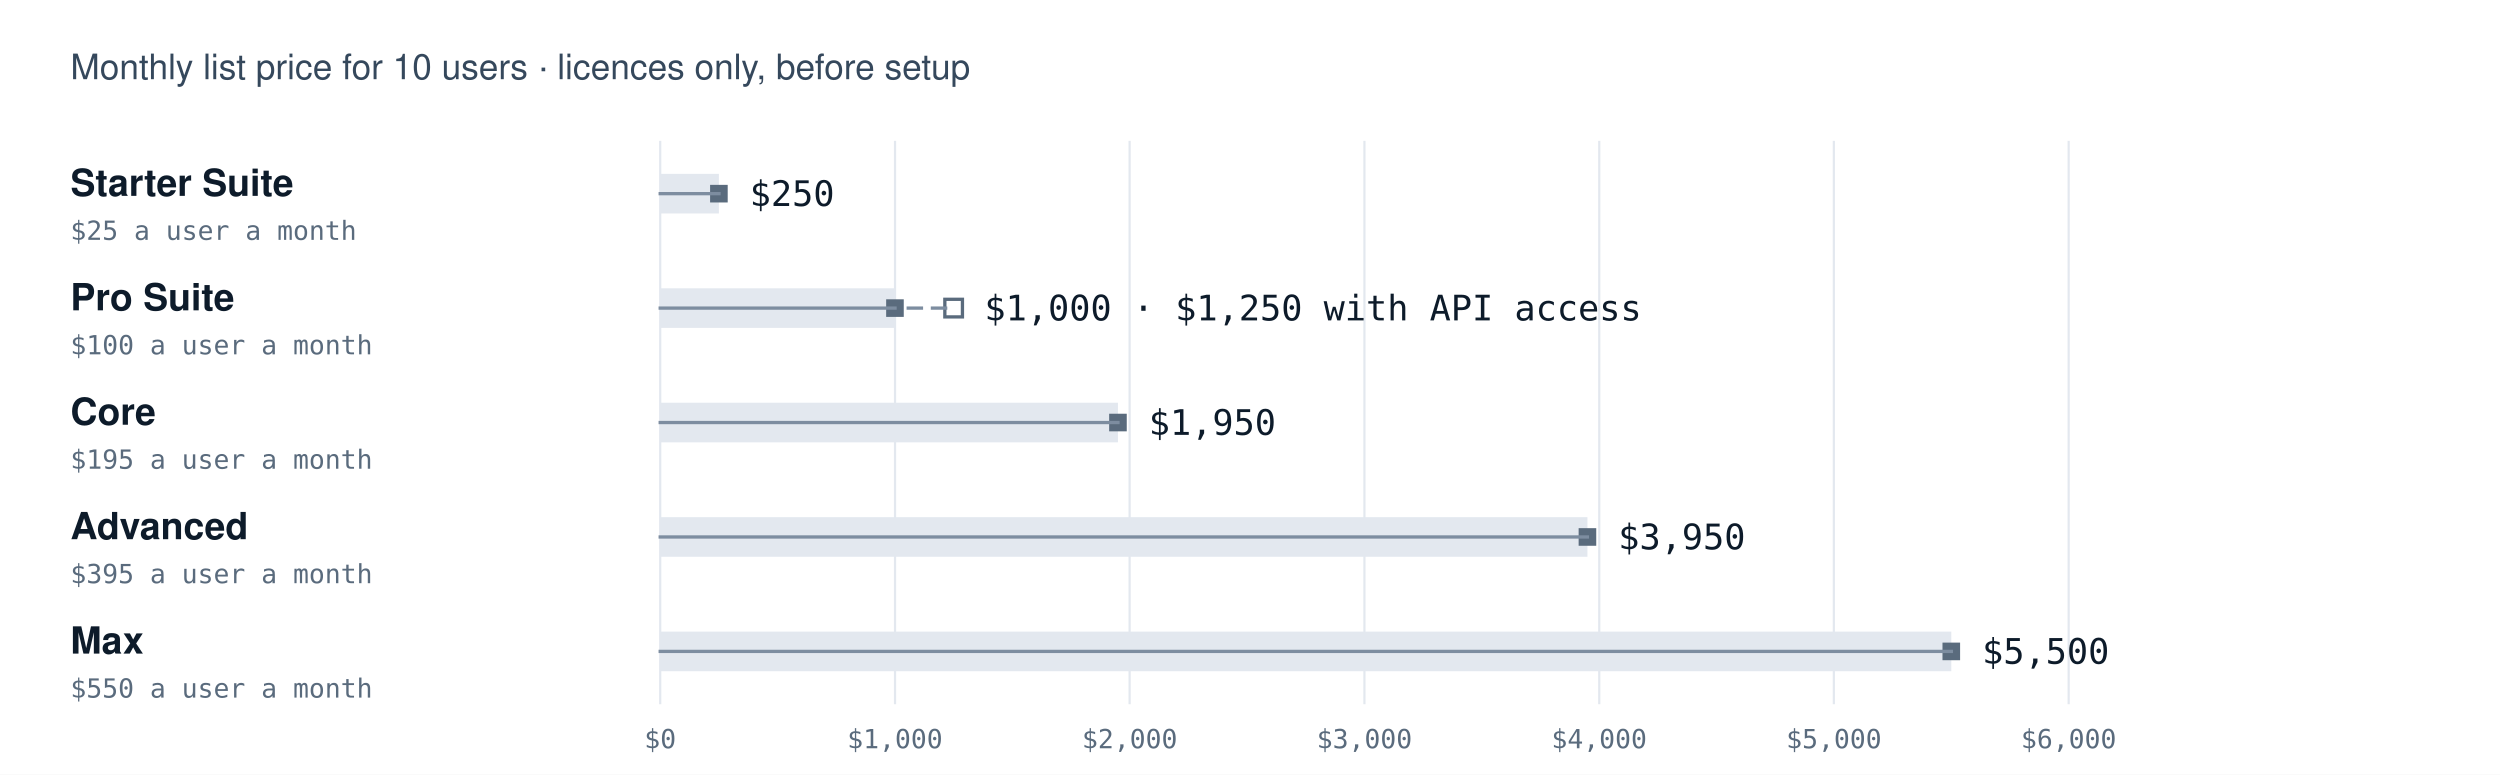
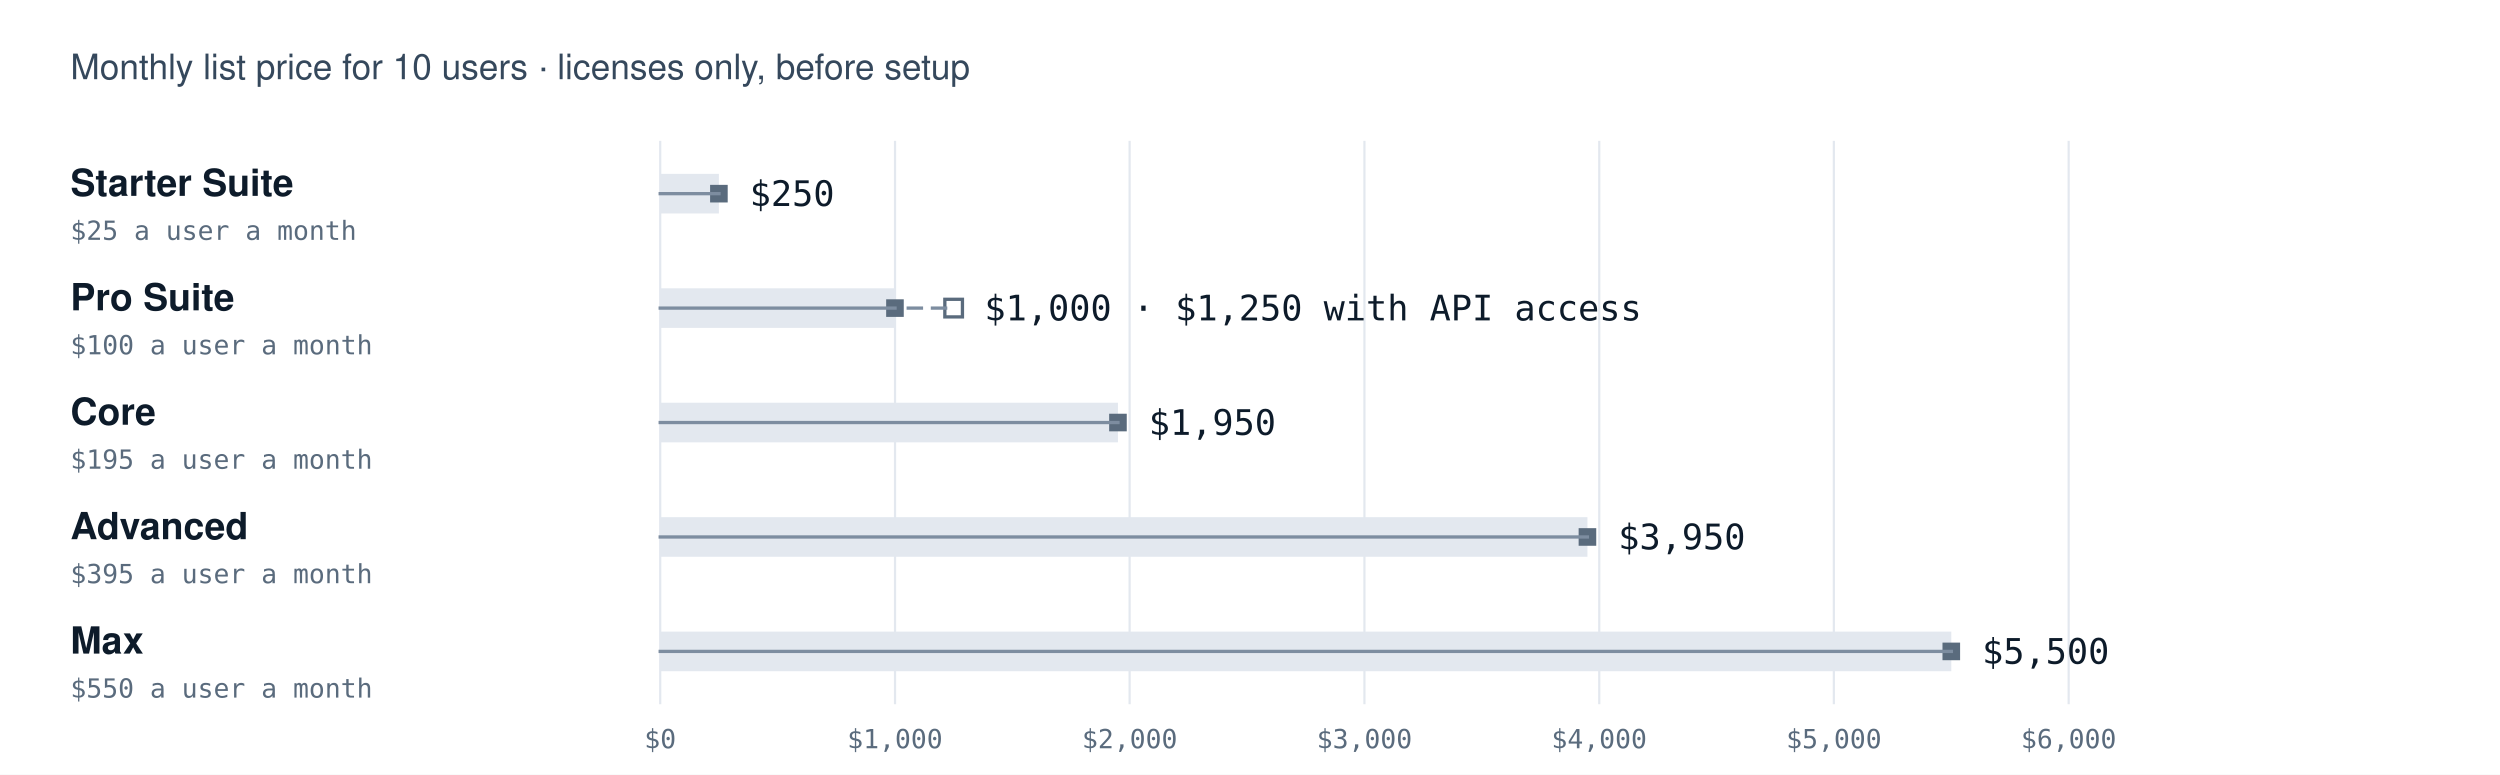
<svg xmlns="http://www.w3.org/2000/svg" viewBox="0 0 1136 352" width="1136" height="352" role="img" font-family="IBM Plex Sans, Segoe UI, Helvetica, Arial, sans-serif">
  <rect width="1136" height="352" fill="#ffffff" />
  <path d="M300 64 L300 320" fill="none" stroke="#e3e8ef" stroke-width="1" />
  <path d="M406.7 64 L406.7 320" fill="none" stroke="#e3e8ef" stroke-width="1" />
  <path d="M513.3 64 L513.3 320" fill="none" stroke="#e3e8ef" stroke-width="1" />
  <path d="M620 64 L620 320" fill="none" stroke="#e3e8ef" stroke-width="1" />
  <path d="M726.7 64 L726.7 320" fill="none" stroke="#e3e8ef" stroke-width="1" />
  <path d="M833.3 64 L833.3 320" fill="none" stroke="#e3e8ef" stroke-width="1" />
  <path d="M940 64 L940 320" fill="none" stroke="#e3e8ef" stroke-width="1" />
  <rect x="300" y="79" width="26.667" height="18" fill="#e3e8ef" stroke="none" stroke-width="1" />
  <rect x="322.667" y="84" width="8" height="8" fill="#5a6b7d" stroke="none" stroke-width="1" />
  <rect x="300" y="131" width="106.667" height="18" fill="#e3e8ef" stroke="none" stroke-width="1" />
  <rect x="402.667" y="136" width="8" height="8" fill="#5a6b7d" stroke="none" stroke-width="1" />
  <rect x="429.333" y="136" width="8" height="8" fill="#ffffff" stroke="#5a6b7d" stroke-width="1.5" />
  <rect x="300" y="183" width="208" height="18" fill="#e3e8ef" stroke="none" stroke-width="1" />
  <rect x="504" y="188" width="8" height="8" fill="#5a6b7d" stroke="none" stroke-width="1" />
  <rect x="300" y="235" width="421.333" height="18" fill="#e3e8ef" stroke="none" stroke-width="1" />
  <rect x="717.333" y="240" width="8" height="8" fill="#5a6b7d" stroke="none" stroke-width="1" />
  <rect x="300" y="287" width="586.667" height="18" fill="#e3e8ef" stroke="none" stroke-width="1" />
  <rect x="882.667" y="292" width="8" height="8" fill="#5a6b7d" stroke="none" stroke-width="1" />
  <path d="M300 88 L326.7 88" fill="none" stroke="#7d8da0" stroke-width="1.5" stroke-linecap="square" />
  <path d="M300 140 L406.7 140" fill="none" stroke="#7d8da0" stroke-width="1.5" stroke-linecap="square" />
  <path d="M412.7 140 L433.3 140" fill="none" stroke="#7d8da0" stroke-width="1.5" stroke-linecap="square" stroke-dasharray="6 5" />
  <path d="M300 192 L508 192" fill="none" stroke="#7d8da0" stroke-width="1.5" stroke-linecap="square" />
  <path d="M300 244 L721.3 244" fill="none" stroke="#7d8da0" stroke-width="1.5" stroke-linecap="square" />
  <path d="M300 296 L886.7 296" fill="none" stroke="#7d8da0" stroke-width="1.5" stroke-linecap="square" />
-   <text x="32" y="36" font-size="16" fill="#35485c">Monthly list price for 10 users · licences only, before setup</text>
+   <text x="32" y="36" font-size="16" fill="#35485c">Monthly list price for 10 users · licenses only, before setup</text>
  <text x="300" y="340" font-size="12" font-family="JetBrains Mono, Consolas, Menlo, monospace" text-anchor="middle" fill="#5a6b7d">$0</text>
  <text x="406.667" y="340" font-size="12" font-family="JetBrains Mono, Consolas, Menlo, monospace" text-anchor="middle" fill="#5a6b7d">$1,000</text>
  <text x="513.333" y="340" font-size="12" font-family="JetBrains Mono, Consolas, Menlo, monospace" text-anchor="middle" fill="#5a6b7d">$2,000</text>
  <text x="620" y="340" font-size="12" font-family="JetBrains Mono, Consolas, Menlo, monospace" text-anchor="middle" fill="#5a6b7d">$3,000</text>
  <text x="726.667" y="340" font-size="12" font-family="JetBrains Mono, Consolas, Menlo, monospace" text-anchor="middle" fill="#5a6b7d">$4,000</text>
  <text x="833.333" y="340" font-size="12" font-family="JetBrains Mono, Consolas, Menlo, monospace" text-anchor="middle" fill="#5a6b7d">$5,000</text>
  <text x="940" y="340" font-size="12" font-family="JetBrains Mono, Consolas, Menlo, monospace" text-anchor="middle" fill="#5a6b7d">$6,000</text>
  <text x="32" y="89" font-size="17" font-weight="600" fill="#0d1b2a">Starter Suite</text>
  <text x="32" y="109" font-size="12" font-family="JetBrains Mono, Consolas, Menlo, monospace" fill="#5a6b7d">$25 a user a month</text>
  <text x="340.667" y="93.6" font-size="16" font-family="JetBrains Mono, Consolas, Menlo, monospace" fill="#0d1b2a">$250</text>
  <text x="32" y="141" font-size="17" font-weight="600" fill="#0d1b2a">Pro Suite</text>
  <text x="32" y="161" font-size="12" font-family="JetBrains Mono, Consolas, Menlo, monospace" fill="#5a6b7d">$100 a user a month</text>
  <text x="447.333" y="145.6" font-size="16" font-family="JetBrains Mono, Consolas, Menlo, monospace" fill="#0d1b2a">$1,000 · $1,250 with API access</text>
  <text x="32" y="193" font-size="17" font-weight="600" fill="#0d1b2a">Core</text>
  <text x="32" y="213" font-size="12" font-family="JetBrains Mono, Consolas, Menlo, monospace" fill="#5a6b7d">$195 a user a month</text>
  <text x="522" y="197.6" font-size="16" font-family="JetBrains Mono, Consolas, Menlo, monospace" fill="#0d1b2a">$1,950</text>
  <text x="32" y="245" font-size="17" font-weight="600" fill="#0d1b2a">Advanced</text>
  <text x="32" y="265" font-size="12" font-family="JetBrains Mono, Consolas, Menlo, monospace" fill="#5a6b7d">$395 a user a month</text>
  <text x="735.333" y="249.6" font-size="16" font-family="JetBrains Mono, Consolas, Menlo, monospace" fill="#0d1b2a">$3,950</text>
  <text x="32" y="297" font-size="17" font-weight="600" fill="#0d1b2a">Max</text>
  <text x="32" y="317" font-size="12" font-family="JetBrains Mono, Consolas, Menlo, monospace" fill="#5a6b7d">$550 a user a month</text>
  <text x="900.667" y="301.6" font-size="16" font-family="JetBrains Mono, Consolas, Menlo, monospace" fill="#0d1b2a">$5,500</text>
</svg>
